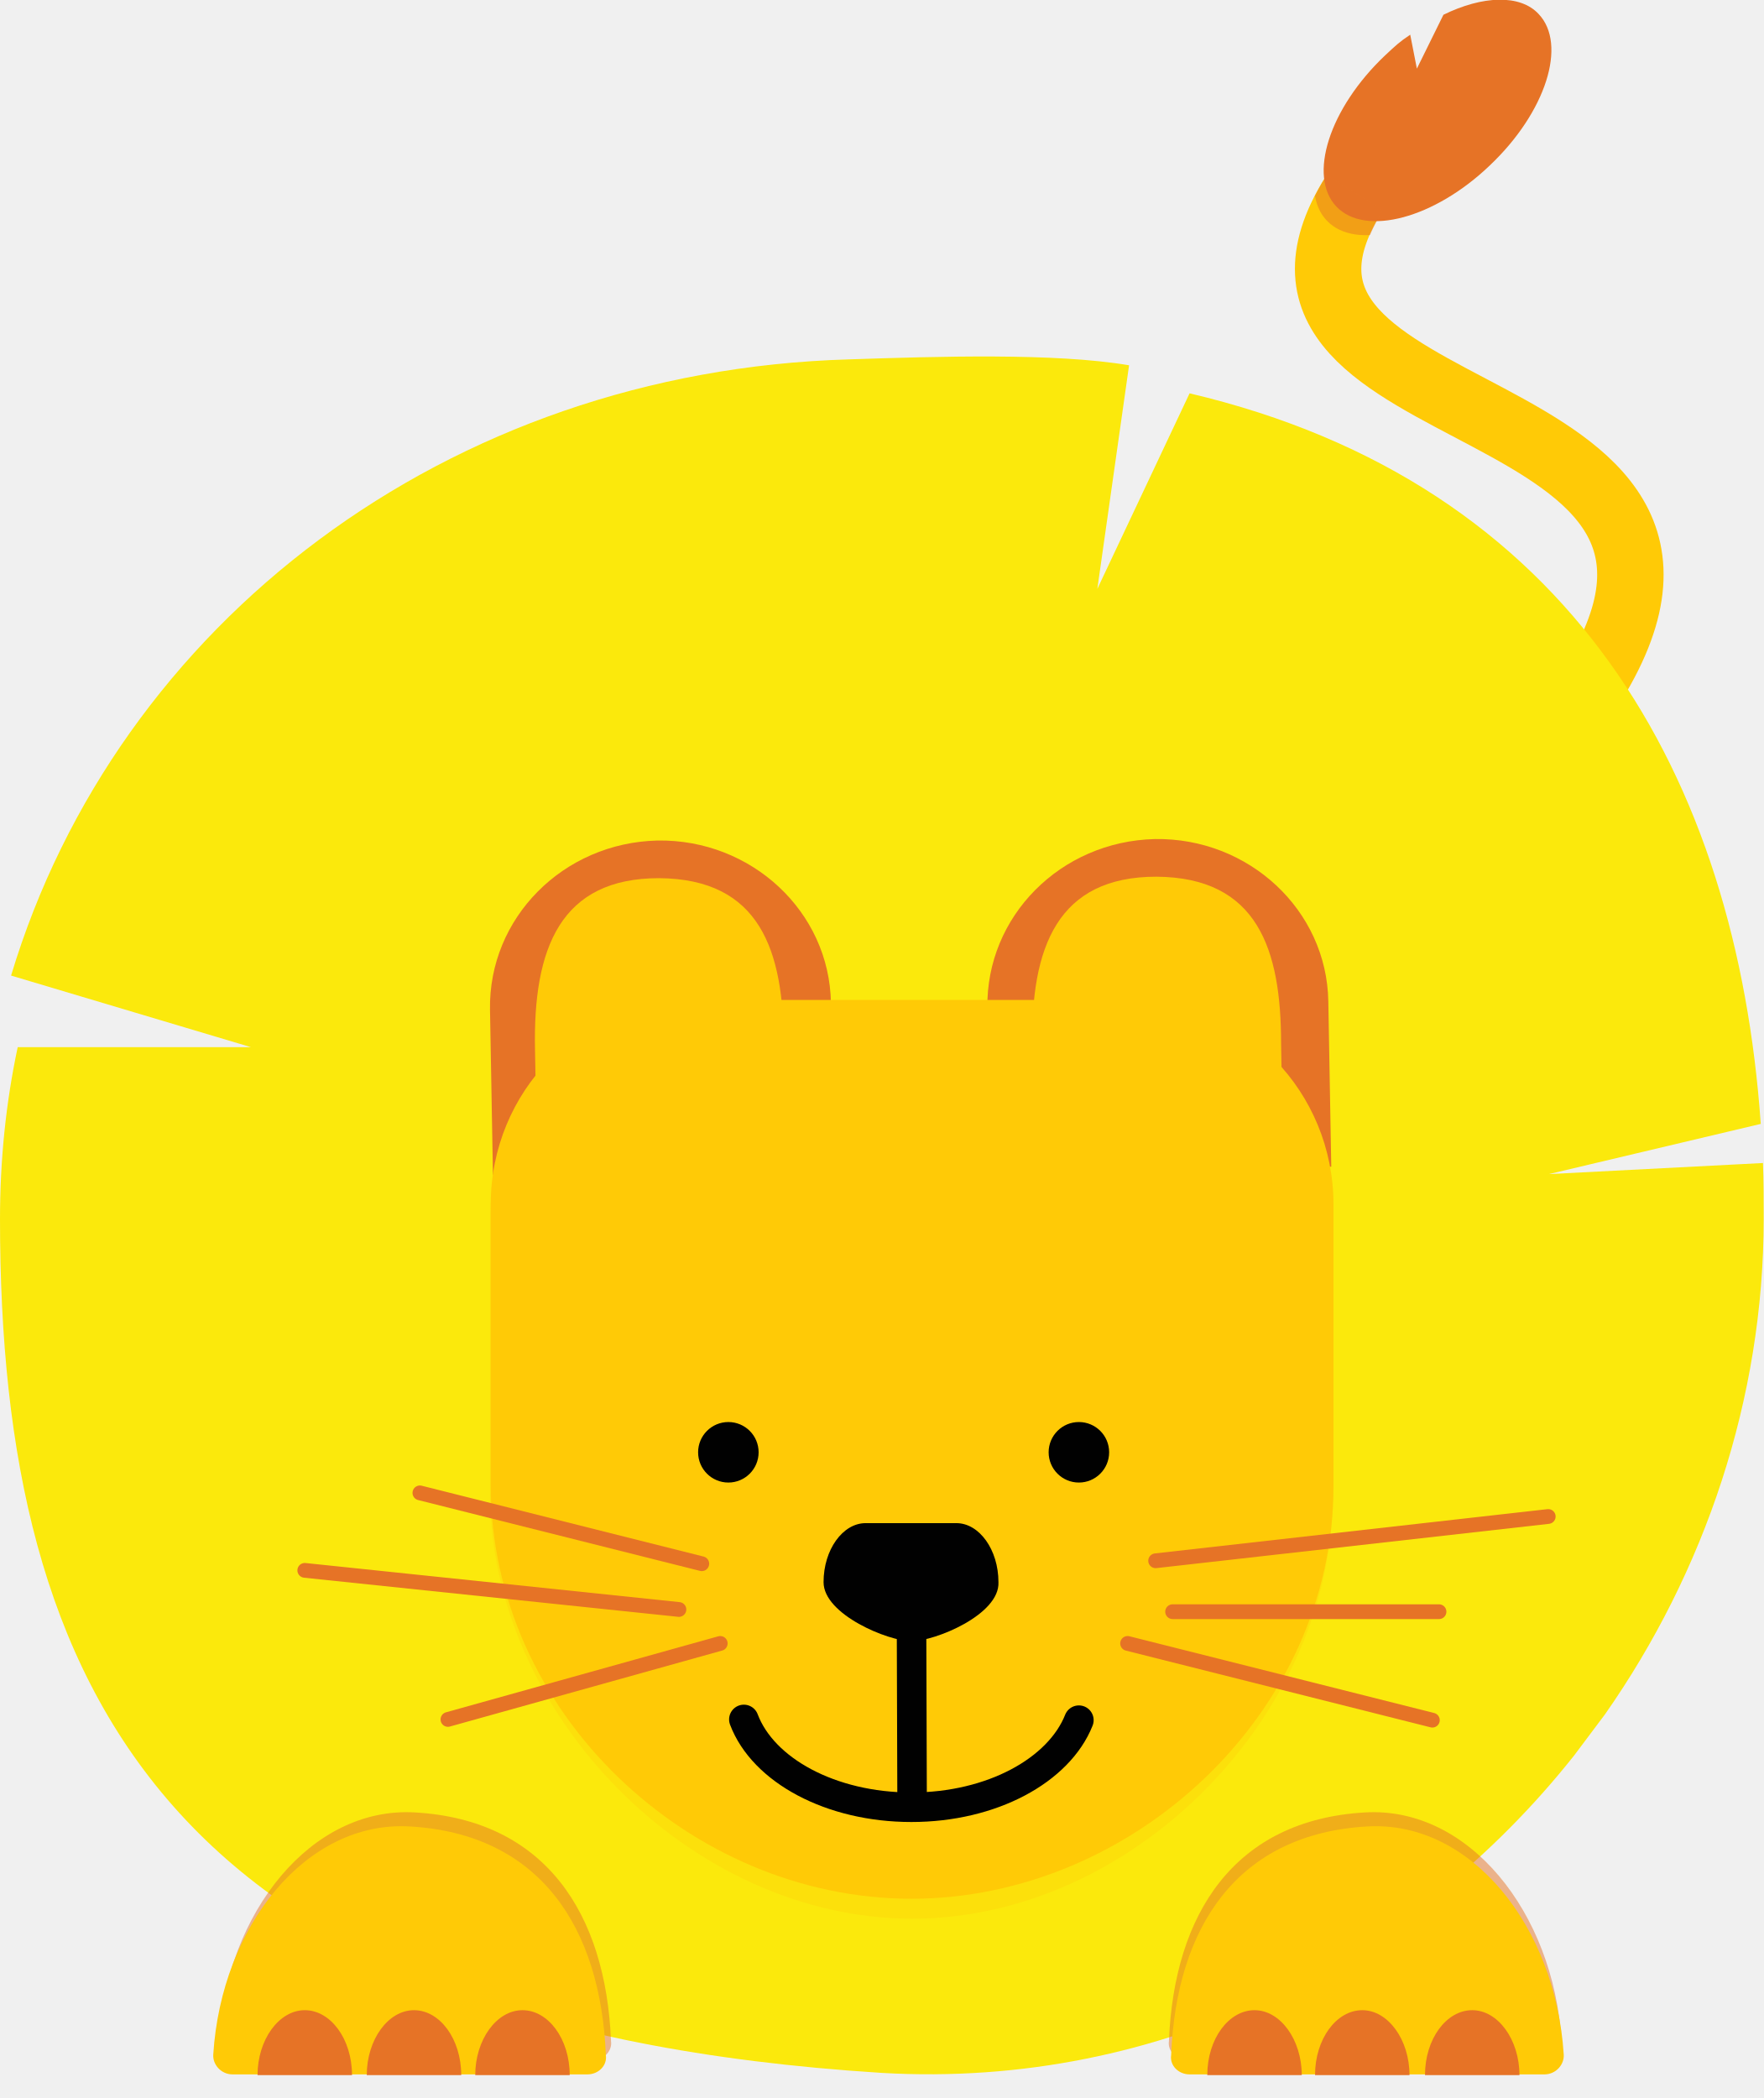
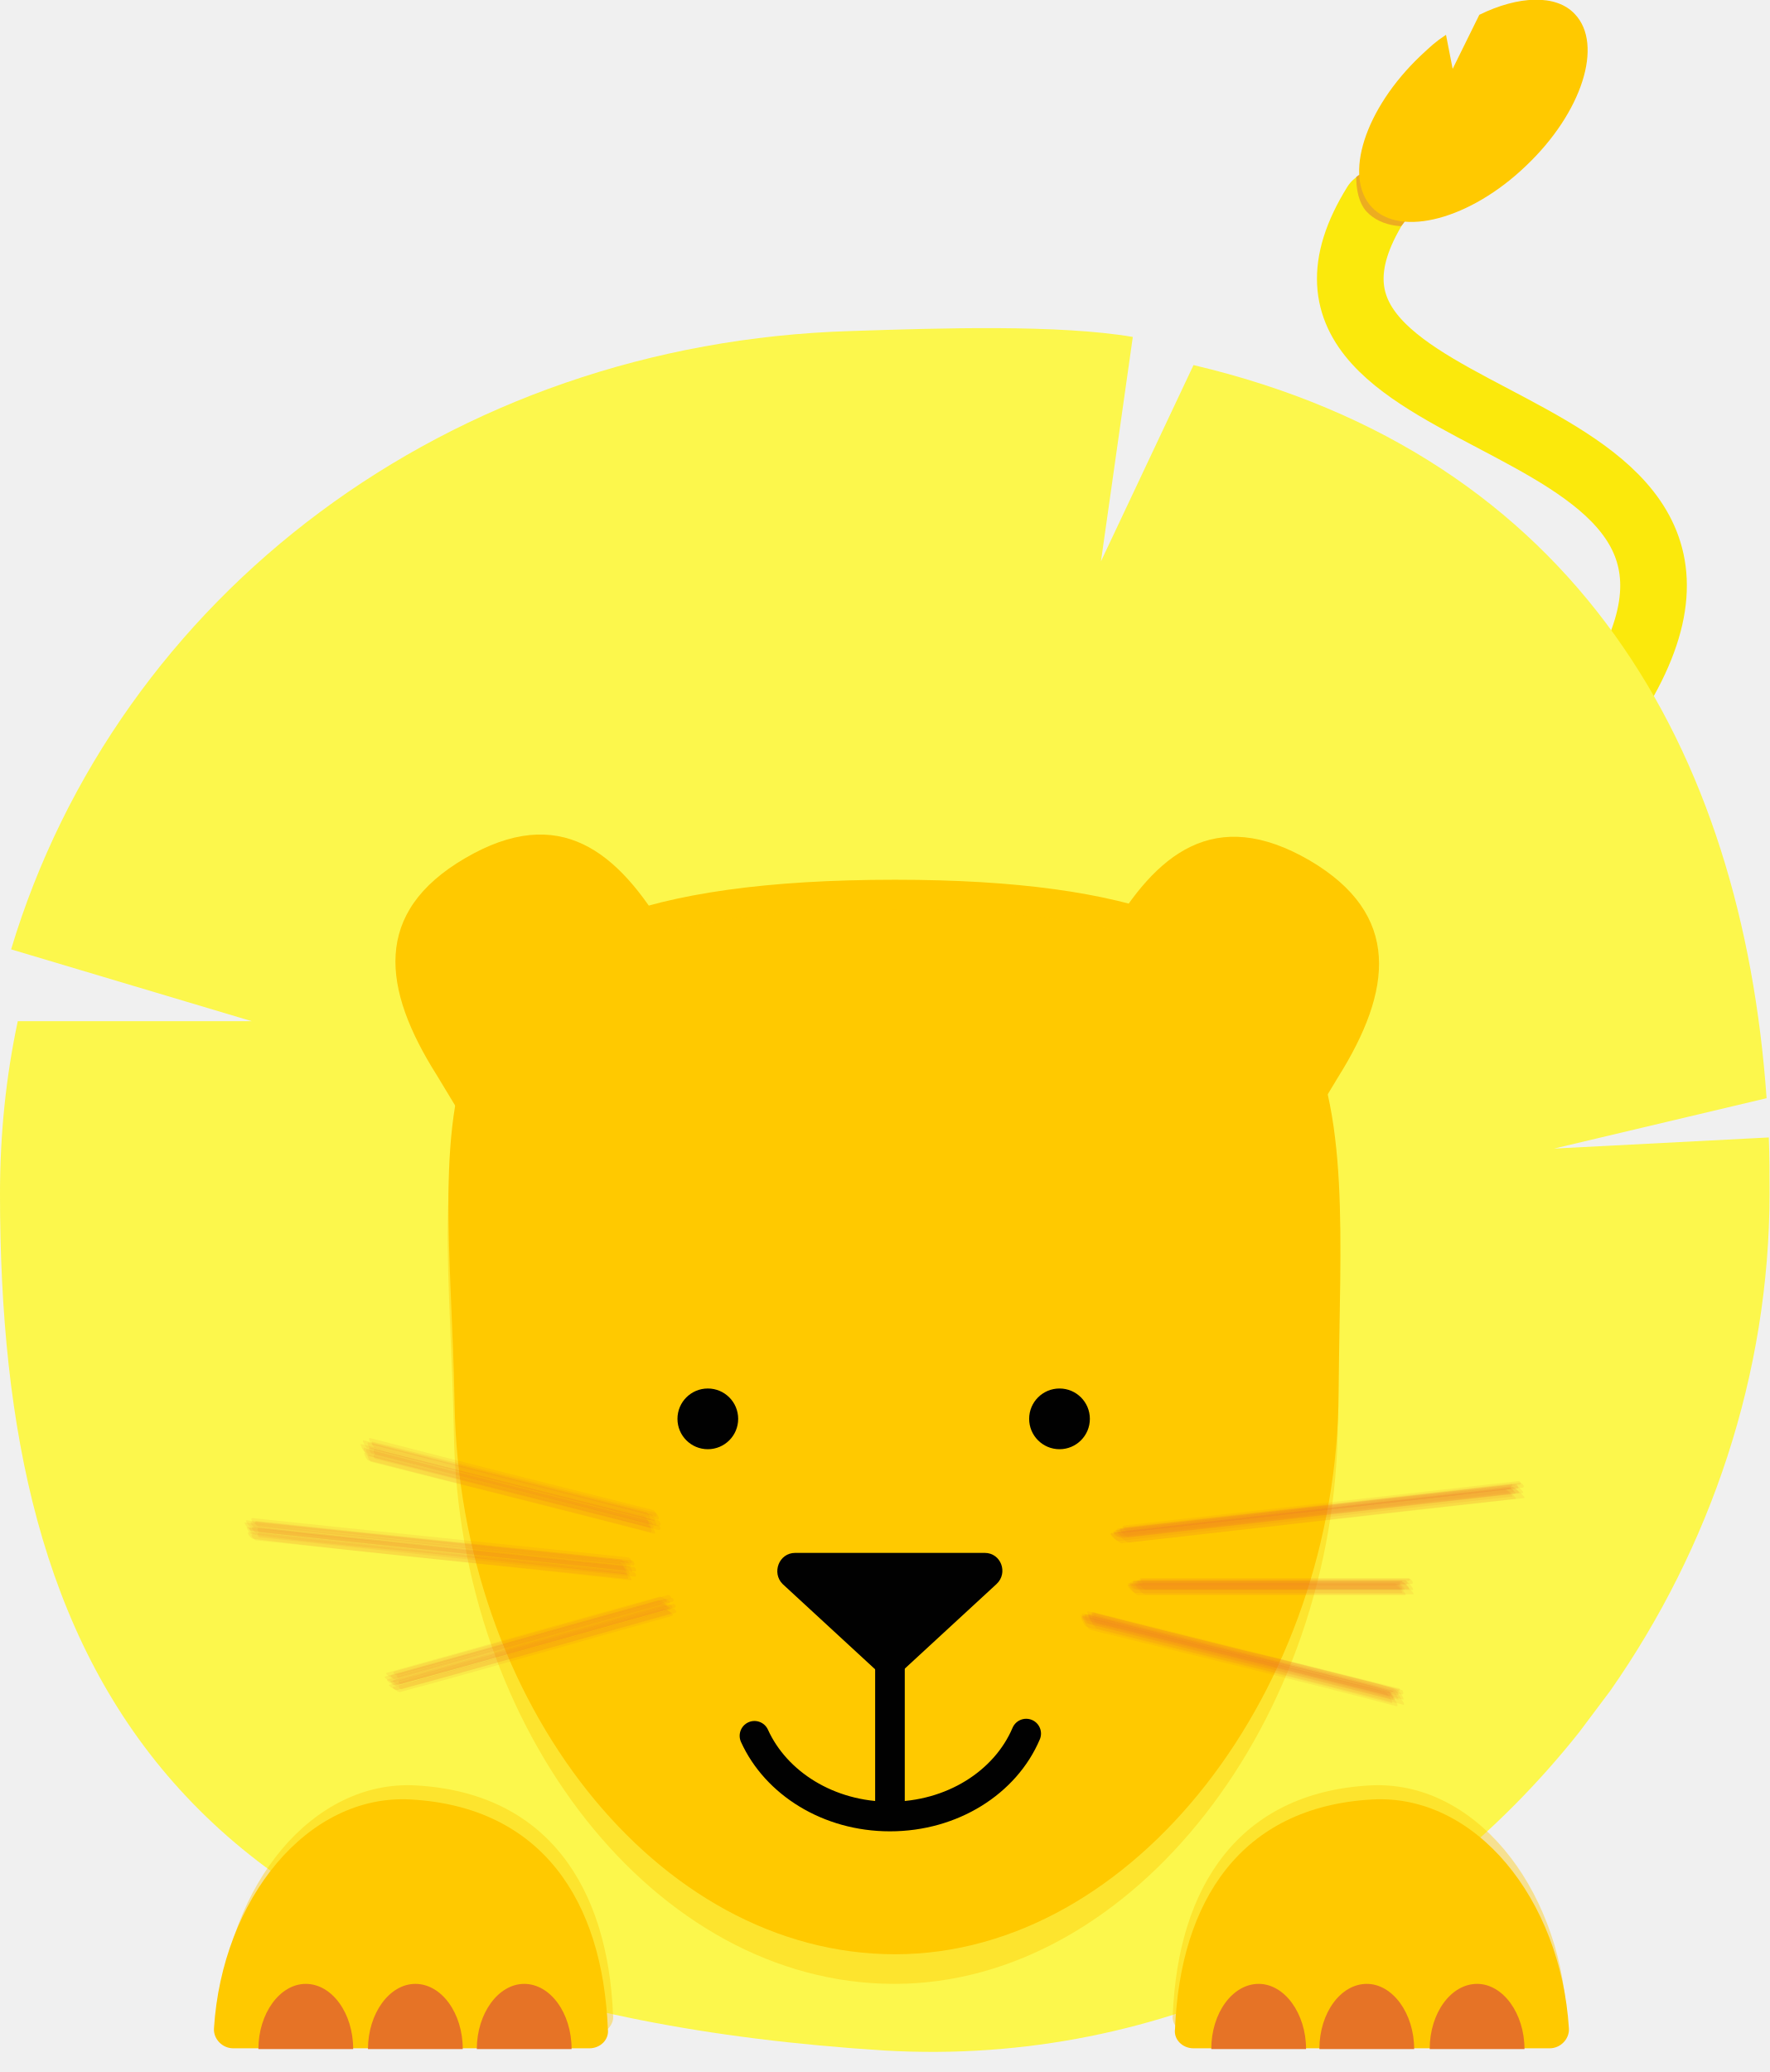
- <svg xmlns="http://www.w3.org/2000/svg" xmlns:xlink="http://www.w3.org/1999/xlink" version="1.1" id="lion" x="0px" y="0px" viewBox="-178 278.6 239 284.3" style="enable-background:new -178 278.6 239 284.3;" xml:space="preserve">
+ <svg xmlns="http://www.w3.org/2000/svg" xmlns:xlink="http://www.w3.org/1999/xlink" version="1.1" id="lion" x="0px" y="0px" viewBox="-174.3 282.3 239 279.8" style="enable-background:new -174.3 282.3 239 279.8;" xml:space="preserve">
  <style type="text/css">
- 	.st0{fill:none;stroke:#FFCA06;stroke-width:9;stroke-miterlimit:10;}
- 	.st1{fill:#E67326;}
- 	.st2{opacity:0.5;}
- 	.st3{clip-path:url(#XMLID_2_);fill:none;stroke:#E67326;stroke-width:9;stroke-miterlimit:10;}
- 	.st4{fill:#FBE90C;}
- 	.st5{fill:none;}
- 	.st6{fill:#FFCA06;}
- 	.st7{opacity:0.3;fill:#FFCA0B;enable-background:new    ;}
- 	.st8{fill:none;stroke:#E67326;stroke-width:2;stroke-linecap:round;stroke-miterlimit:10;}
+ 	.st0{fill:none;stroke:#FBE90C;stroke-width:9;stroke-linecap:round;stroke-miterlimit:10;}
+ 	.st1{clip-path:url(#SVGID_2_);fill:none;stroke:#ECAD20;stroke-width:9;stroke-linecap:round;stroke-miterlimit:10;}
+ 	.st2{fill:#FFC900;}
+ 	.st3{fill:#FCF74C;}
+ 	.st4{fill:none;}
+ 	.st5{opacity:0.4;}
+ 	.st6{fill:#E67326;}
+ 	.st7{opacity:0.4;fill:#FFC900;}
+ 	.st8{fill:none;stroke:#FFFFFF;stroke-miterlimit:10;}
	.st9{fill:#010101;}
- 	.st10{fill:none;stroke:#010101;stroke-width:4;stroke-linecap:round;stroke-linejoin:round;stroke-miterlimit:10;}
+ 	.st10{opacity:0.109;fill:#E87325;enable-background:new    ;}
+ 	.st11{fill:none;stroke:#010101;stroke-width:4;stroke-linecap:round;stroke-linejoin:round;stroke-miterlimit:10;}
</style>
  <g id="lion-tail">
-     <path id="XMLID_76_" class="st0" d="M5.4,305c-20.5,33,58.8,25.2,31.9,67.1" />
+     <path id="XMLID_76_" class="st0" d="M11.5,309.9c-20.5,33,58.8,25.2,31.9,67.1" />
+     <g id="XMLID_72_">
+       <g id="XMLID_73_">
+         <g>
+           <g>
+             <g>
+               <g>
+                 <defs>
+                   <path id="SVGID_1_" d="M24.8,284.9l-3.6,7.3l-0.9-4.6c-1.5,1-2,1.5-3.4,2.8c-8.9,8.5-9.2,17.8-6.6,20.5          c3.9,4.1,13.3,1.6,20.8-5.6s10.5-16.4,6.6-20.5C35.1,282.1,30.1,282.3,24.8,284.9L24.8,284.9z" />
+                 </defs>
+                 <clipPath id="SVGID_2_">
+                   <use xlink:href="#SVGID_1_" style="overflow:visible;" />
+                 </clipPath>
+                 <path id="XMLID_74_" class="st1" d="M11.7,309.7c-25.8,27.8,55.1,34.4,31.9,67.1" />
+               </g>
+             </g>
+           </g>
+         </g>
+       </g>
+     </g>
    <g id="XMLID_70_">
-       <path id="XMLID_71_" class="st1" d="M17.6,280.6l-3.6,7.3l-0.9-4.6c-1.5,1-2,1.5-3.4,2.8c-7.6,7.2-10.5,16.4-6.6,20.5    s13.3,1.6,20.8-5.6c7.6-7.2,10.5-16.4,6.6-20.5C28,277.8,22.9,278,17.6,280.6L17.6,280.6z" />
-     </g>
-     <g class="st2">
-       <defs>
-         <path id="XMLID_4_" class="st2" d="M16.3,282.5l-3.6,7.3l-0.9-4.6c-1.5,1-2,1.5-3.4,2.8c-7.6,7.2-10.5,16.4-6.6,20.5     s13.3,1.6,20.8-5.6c7.6-7.2,10.5-16.4,6.6-20.5C26.7,279.7,21.6,279.9,16.3,282.5L16.3,282.5z" />
-       </defs>
-       <clipPath id="XMLID_2_">
-         <use xlink:href="#XMLID_4_" style="overflow:visible;" />
-       </clipPath>
-       <path id="XMLID_5_" class="st3" d="M5.6,304.7c-20.5,33,58.8,25.2,31.9,67.1" />
+       <path id="XMLID_71_" class="st2" d="M25.5,284.3l-3.6,7.3L21,287c-1.5,1-2,1.5-3.4,2.8C10,297,7.1,306.2,11,310.3    s13.3,1.6,20.8-5.6c7.6-7.2,10.5-16.4,6.6-20.5C35.9,281.5,30.8,281.7,25.5,284.3L25.5,284.3z" />
    </g>
  </g>
  <g id="lion-body">
    <g id="XMLID_20_">
-       <path id="XMLID_21_" class="st4" d="M35.3,516.5l4.2-5.6C53,491.6,61,468.2,61,443.7c0-2.5,0-5-0.1-7.5l-29,1.5l28.7-6.8    c-3.3-47-25.6-86.8-77.4-99l0,0l-12.5,26.5l4.3-30.3l0,0c-10-1.7-25.9-1.2-38-0.8c-54.4,1.6-99.1,35.7-113.5,83.5l0,0l32.5,9.7    h-31.6c-1.6,7.5-2.4,15.3-2.4,23.3c0,63.9,22.7,109.6,119.5,115.7C-20.5,561.7,13.4,544.1,35.3,516.5L35.3,516.5" />
+       <path id="XMLID_21_" class="st3" d="M39,516.2l4.2-5.6c13.5-19.3,21.5-42.7,21.5-67.2c0-2.5,0-5-0.1-7.5l-29,1.5l28.7-6.8    c-3.3-47-25.6-86.8-77.4-99l0,0l-12.5,26.5l4.3-30.3l0,0c-10-1.7-25.9-1.2-38-0.8c-54.4,1.6-99.1,35.7-113.5,83.5l0,0l32.5,9.7    h-31.6c-1.6,7.5-2.4,15.3-2.4,23.3c0,63.9,22.7,109.6,119.5,115.7C-16.8,561.4,17.1,543.8,39,516.2L39,516.2" />
    </g>
-     <line id="XMLID_67_" class="st5" x1="-126.1" y1="562.9" x2="-113.4" y2="562.9" />
-     <g id="XMLID_65_" class="st2">
-       <path id="XMLID_66_" class="st1" d="M-97.7,557.8h-48.1c-1.5,0-2.7-1.3-2.6-2.7c1.1-17.4,12.6-31.7,26.6-30.9    c17.7,1,25.9,13.7,26.6,31C-95,556.5-96.2,557.8-97.7,557.8z" />
+     <line id="XMLID_67_" class="st4" x1="-122.4" y1="562.1" x2="-109.7" y2="562.1" />
+     <g id="XMLID_65_" class="st5">
+       <path id="XMLID_66_" class="st2" d="M-94,557h-48.1c-1.5,0-2.7-1.3-2.6-2.7c1.1-17.4,12.6-31.7,26.6-30.9    c17.7,1,25.9,13.7,26.6,31C-91.3,555.7-92.5,557-94,557z" />
    </g>
    <g id="XMLID_63_">
-       <path id="XMLID_64_" class="st6" d="M-98.4,559.7h-48.1c-1.5,0-2.7-1.3-2.6-2.7c1.1-17.4,12.6-31.7,26.6-30.9    c17.7,1,25.9,13.7,26.6,31C-95.7,558.5-96.9,559.7-98.4,559.7z" />
+       <path id="XMLID_64_" class="st2" d="M-94.7,558.9h-48.1c-1.5,0-2.7-1.3-2.6-2.7c1.1-17.4,12.6-31.7,26.6-30.9    c17.7,1,25.9,13.7,26.6,31C-92,557.7-93.2,558.9-94.7,558.9z" />
    </g>
-     <path id="XMLID_62_" class="st1" d="M-143.1,559.8c0-4.8,2.9-8.8,6.4-8.8s6.4,3.9,6.4,8.8" />
-     <path id="XMLID_61_" class="st1" d="M-128.3,559.8c0-4.8,2.9-8.8,6.4-8.8s6.4,3.9,6.4,8.8" />
-     <path id="XMLID_60_" class="st1" d="M-113.6,559.8c0-4.8,2.9-8.8,6.4-8.8s6.4,3.9,6.4,8.8" />
-     <g id="XMLID_58_" class="st2">
-       <path id="XMLID_59_" class="st1" d="M-17.1,557.8H31c1.5,0,2.7-1.3,2.6-2.7C32.5,537.7,21,523.4,7,524.2    c-17.7,1-25.9,13.7-26.6,31C-19.8,556.5-18.6,557.8-17.1,557.8z" />
+     <path id="XMLID_62_" class="st6" d="M-139.4,559c0-4.8,2.9-8.8,6.4-8.8s6.4,3.9,6.4,8.8" />
+     <path id="XMLID_61_" class="st6" d="M-124.6,559c0-4.8,2.9-8.8,6.4-8.8s6.4,3.9,6.4,8.8" />
+     <path id="XMLID_60_" class="st6" d="M-109.9,559c0-4.8,2.9-8.8,6.4-8.8s6.4,3.9,6.4,8.8" />
+     <g id="XMLID_58_" class="st5">
+       <path id="XMLID_59_" class="st2" d="M-13.4,557h48.1c1.5,0,2.7-1.3,2.6-2.7c-1.1-17.4-12.6-31.7-26.6-30.9    c-17.7,1-25.9,13.7-26.6,31C-16.1,555.7-14.9,557-13.4,557z" />
    </g>
    <g id="XMLID_56_">
-       <path id="XMLID_57_" class="st6" d="M-16.8,559.7h48.1c1.5,0,2.7-1.3,2.6-2.7c-1.1-17.4-12.6-31.7-26.6-30.9    c-17.7,1-25.9,13.7-26.6,31C-19.5,558.5-18.3,559.7-16.8,559.7z" />
+       <path id="XMLID_57_" class="st2" d="M-13.1,558.9H35c1.5,0,2.7-1.3,2.6-2.7C36.5,538.8,25,524.5,11,525.3    c-17.7,1-25.9,13.7-26.6,31C-15.8,557.7-14.6,558.9-13.1,558.9z" />
    </g>
-     <path id="XMLID_55_" class="st1" d="M27.9,559.8c0-4.8-2.9-8.8-6.4-8.8s-6.4,3.9-6.4,8.8" />
-     <path id="XMLID_54_" class="st1" d="M13,559.8c0-4.8-2.9-8.8-6.4-8.8s-6.4,3.9-6.4,8.8" />
-     <path id="XMLID_53_" class="st1" d="M-1.6,559.8c0-4.8-2.9-8.8-6.4-8.8s-6.4,3.9-6.4,8.8" />
+     <path id="XMLID_55_" class="st6" d="M31.6,559c0-4.8-2.9-8.8-6.4-8.8s-6.4,3.9-6.4,8.8" />
+     <path id="XMLID_54_" class="st6" d="M16.7,559c0-4.8-2.9-8.8-6.4-8.8s-6.4,3.9-6.4,8.8" />
+     <path id="XMLID_53_" class="st6" d="M2.1,559c0-4.8-2.9-8.8-6.4-8.8s-6.4,3.9-6.4,8.8" />
  </g>
-   <g id="lion-head">
-     <path id="XMLID_37_" class="st1" d="M2.4,436.7L2,414.3c-0.2-12.4-10.8-22.2-23.5-22c-12.8,0.3-22.9,10.5-22.7,22.9l0.4,22.4   L2.4,436.7z" />
-     <path id="XMLID_32_" class="st7" d="M-54.4,538.6L-54.4,538.6c-30,0-57.2-27.7-57.2-57.7v-37.1c0-14.9,12.2-27,27-27h60.2   c14.9,0,27,12.2,27,27V481C2.7,511-24.4,538.6-54.4,538.6z" />
-     <path id="XMLID_36_" class="st6" d="M-4,442.5L-4.4,420c0-12.8-3.2-22.5-16.9-22.6c-13.3,0-17.1,9.4-16.8,23.3l0.4,22.4L-4,442.5z" />
-     <path id="XMLID_35_" class="st1" d="M-65,436.9l-0.4-22.4c-0.2-12.4-10.8-22.2-23.5-22c-12.8,0.3-22.9,10.5-22.7,22.9l0.4,22.4   L-65,436.9z" />
-     <path id="XMLID_34_" class="st6" d="M-71.4,442.7l-0.4-22.5c0-12.8-3.2-22.5-16.9-22.6c-13.3,0-17.1,9.4-16.8,23.3l0.4,22.4   L-71.4,442.7z" />
-     <path id="XMLID_33_" class="st6" d="M-54.5,535.9L-54.5,535.9c-30,0-57-25.3-57-56v-38.1c0-15.3,12.2-27.7,27-27.7h60.2   c14.9,0,27,12.5,27,27.7V480C2.7,510.8-24.6,535.9-54.5,535.9z" />
-     <line id="XMLID_31_" class="st8" x1="-21.4" y1="490.1" x2="31.8" y2="484.1" />
-     <line id="XMLID_30_" class="st8" x1="-19.1" y1="497" x2="17" y2="497" />
-     <line id="XMLID_29_" class="st8" x1="-25.2" y1="501.3" x2="16.1" y2="511.7" />
-     <line id="XMLID_28_" class="st8" x1="-82.9" y1="490.5" x2="-121.1" y2="480.9" />
-     <line id="XMLID_27_" class="st8" x1="-86" y1="496.7" x2="-136.7" y2="491.4" />
-     <line id="XMLID_26_" class="st8" x1="-80.4" y1="501.3" x2="-117.3" y2="511.6" />
-     <circle id="XMLID_18_" class="st9" cx="-79.3" cy="475.4" r="4.1" />
-     <circle id="XMLID_19_" class="st9" cx="-31.8" cy="475.4" r="4.1" />
-     <path id="XMLID_23_" class="st10" d="M-54.4,523.4l-0.1-31" />
-     <path id="XMLID_14_" class="st9" d="M-54.5,501L-54.5,501c-3.1,0-11.9-3.6-11.9-8l0,0c0-4.4,2.6-8,5.7-8h12.3c3.1,0,5.7,3.6,5.7,8   l0,0C-42.5,497.4-51.3,501-54.5,501z" />
-     <path class="st10" d="M-77.9,511.7" />
-     <path class="st10" d="M-31.8,511.7c-2.7,6.8-11.8,11.8-22.7,11.8c-10.9,0-20.1-5-22.7-11.9" />
+   <g id="lion-head_1_">
+     <path class="st2" d="M6.5,470.3c-0.2,40.1-27.6,75.9-59.9,75.9s-58.8-34.2-59.5-74.3c-0.7-40.9-10.4-70.8,59.5-70.8   C12.5,401.1,6.8,428.9,6.5,470.3z" />
+     <path class="st7" d="M6.4,474.3c-0.2,40.1-27.6,75.9-59.9,75.9s-58.8-34.2-59.5-74.3c-0.7-40.9-10.4-70.8,59.5-70.8   C12.3,405.1,6.6,432.9,6.4,474.3z" />
+     <g id="lion-head">
+       <path class="st8" d="M-150.3,458.7" />
+       <g>
+         <circle id="XMLID_2_" class="st9" cx="-78.7" cy="473.9" r="4.1" />
+         <circle id="XMLID_1_" class="st9" cx="-31.2" cy="473.9" r="4.1" />
+         <g>
+           <g>
+             <g>
+               <path class="st10" d="M-22.9,490c17.7-2,35.5-4.1,53.2-6c0.4,0-0.6-0.9-0.9-0.8c-17.7,1.8-35.4,4-53.1,6        C-24,489.2-23.2,490-22.9,490z" />
+               <path class="st10" d="M-22.7,489.3c17.7-2,35.5-4,53.3-6c0.4,0,0-0.6-0.2-0.6c-17.8,2-35.5,4-53.3,6        C-23.3,488.8-22.9,489.3-22.7,489.3z" />
+               <path class="st10" d="M-22.4,489.9c17.7-2,35.5-4,53.2-6c0.3,0-0.6-0.9-1-0.9c-17.7,1.8-35.4,4-53.1,5.9        C-23.7,489-22.7,489.9-22.4,489.9z" />
+               <path class="st10" d="M-21.8,490.6c17.8-2,35.5-4,53.3-6c0.4,0-0.4-0.6-0.3-0.6c-0.3-0.2-1.1-1-1.6-1        c-17.7,1.7-35.4,4-53.1,5.9c-0.4,0,0.3,0.6,0.3,0.6C-23,489.8-22.2,490.6-21.8,490.6z" />
+               <path class="st10" d="M-21.8,489.9c17.7-2,35.5-4,53.2-6c0.3,0-0.9-1.2-1.3-1.1c-17.7,1.8-35.4,4-53.1,5.9        C-23.3,488.8-22.2,490-21.8,489.9z" />
+               <path class="st10" d="M-23.5,489c17.8-2,35.6-4,53.3-6c0.1,0,0.3-0.4,0.1-0.3c-17.7,2-35.5,4-53.2,6        C-23.4,488.7-23.6,489-23.5,489z" />
+               <path class="st10" d="M-23.3,489.8c17.7-2,35.5-4,53.3-6c0.4,0-0.2-0.7-0.5-0.6c-17.8,2-35.5,4-53.3,6        C-24.2,489.2-23.5,489.9-23.3,489.8z" />
+               <path class="st10" d="M-22.8,490.7c17.7-2,35.5-4.1,53.2-6c0.3,0-1.1-1.4-1.5-1.3c-17.7,1.7-35.4,4-53.1,5.9        C-24.6,489.3-23.2,490.7-22.8,490.7z" />
+               <path class="st10" d="M-21.9,489.2c17.7-2,35.4-4,53.2-6c0.5-0.1-0.1-0.7-0.3-0.7c-17.8,2-35.6,4-53.4,6        C-22.8,488.6-22.1,489.2-21.9,489.2z" />
+               <path class="st10" d="M-23.3,490.4c17.7-2,35.5-4.1,53.2-6c0.3,0-0.7-1-1-0.9c-17.7,1.8-35.4,4-53.1,5.9        C-24.6,489.4-23.6,490.4-23.3,490.4z" />
+               <path class="st10" d="M-22.4,488.8c17.8-2,35.5-4,53.3-6c0.3,0,0.2-0.5-0.1-0.5c-17.8,2-35.5,4-53.3,6        C-22.8,488.4-22.7,488.8-22.4,488.8z" />
+               <path class="st10" d="M-23.7,489.4c17.8-2,35.5-4,53.3-6c0.3,0,0.2-0.5,0-0.4c-17.8,2-35.5,4-53.3,6        C-24,489-24,489.4-23.7,489.4z" />
+             </g>
+           </g>
+         </g>
+         <g>
+           <g>
+             <g>
+               <path class="st10" d="M-20.7,497c12,0,24,0,36,0c0.4,0-0.4-0.9-0.7-0.9c-12,0-24,0-36,0C-21.7,496.1-21,497-20.7,497z" />
+               <path class="st10" d="M-20.5,496.3c12,0,24,0,36.1,0c0.4,0,0.1-0.6-0.1-0.6c-12,0-24,0-36.1,0        C-21,495.7-20.7,496.3-20.5,496.3z" />
+               <path class="st10" d="M-20.2,496.9c12,0,24,0,36.1,0c0.4,0-0.5-1-0.8-1c-12,0-24,0-36,0C-21.3,495.9-20.5,496.9-20.2,496.9z" />
+               <path class="st10" d="M-19.6,497.6c12,0,24,0,36.1,0c0.4,0-0.3-0.6-0.3-0.6c-0.2-0.3-1-1.2-1.4-1.2c-12,0-24,0-36,0        c-0.4,0,0.2,0.6,0.2,0.6C-20.7,496.7-20,497.6-19.6,497.6z" />
+               <path class="st10" d="M-19.6,497c12,0,24,0,36.1,0c0.3,0-0.7-1.3-1.1-1.3c-12,0-24,0-36,0C-20.9,495.7-19.9,497-19.6,497z" />
+               <path class="st10" d="M-21.2,496c12,0,24.1,0,36.1,0c0.1,0,0.4-0.3,0.1-0.3c-12,0-24.1,0-36.1,0        C-21.2,495.7-21.4,496-21.2,496z" />
+               <path class="st10" d="M-21.1,496.9c12,0,24,0,36.1,0c0.4,0-0.2-0.7-0.4-0.7c-12,0-24,0-36.1,0        C-21.9,496.2-21.3,496.9-21.1,496.9z" />
+               <path class="st10" d="M-20.6,497.7c12,0,24,0,36.1,0c0.3,0-1-1.6-1.4-1.6c-12,0-24,0-36,0C-22.2,496.1-21,497.7-20.6,497.7z" />
+               <path class="st10" d="M-19.8,496.2c12,0,24,0,36.1,0c0.5,0,0-0.7-0.2-0.7c-12,0-24,0-36.1,0C-20.5,495.6-20,496.2-19.8,496.2z        " />
+               <path class="st10" d="M-21,497.4c12,0,24,0,36,0c0.4,0-0.6-1.1-0.9-1.1c-12,0-24,0-36,0C-22.3,496.3-21.3,497.4-21,497.4z" />
+               <path class="st10" d="M-20.2,495.8c12,0,24.1,0,36.1,0c0.3,0,0.3-0.4,0-0.4c-12,0-24.1,0-36.1,0        C-20.4,495.4-20.5,495.8-20.2,495.8z" />
+               <path class="st10" d="M-21.5,496.4c12,0,24.1,0,36.1,0c0.3,0,0.3-0.5,0-0.5c-12,0-24.1,0-36.1,0        C-21.8,496-21.8,496.4-21.5,496.4z" />
+             </g>
+           </g>
+         </g>
+         <g>
+           <g>
+             <g>
+               <path class="st10" d="M-27.2,501.6c13.7,3.4,27.5,6.7,41.2,10.3c0.3,0.1-0.3-1.1-0.6-1.2c-6.7-2-13.7-3.5-20.5-5.2        c-6.9-1.7-13.7-3.4-20.6-5.2C-28,500.3-27.5,501.6-27.2,501.6z" />
+               <path class="st10" d="M-27,500.9c13.8,3.4,27.5,6.9,41.3,10.3c0.4,0.1,0.3-0.5,0-0.6c-13.8-3.4-27.5-6.9-41.3-10.3        C-27.4,500.2-27.3,500.8-27,500.9z" />
+               <path class="st10" d="M-26.7,501.5c13.7,3.4,27.5,6.7,41.2,10.3c0.3,0.1-0.4-1.1-0.7-1.2c-6.7-2-13.7-3.5-20.5-5.2        c-6.9-1.7-13.7-3.4-20.6-5.2C-27.6,500.2-27,501.4-26.7,501.5z" />
+               <path class="st10" d="M-26.1,502.2c13.8,3.4,27.6,6.8,41.3,10.3c0.4,0.1-0.2-0.7-0.2-0.7c-0.2-0.4-0.7-1.3-1.2-1.5        c-2.1-0.7-4.2-1.2-6.3-1.7c-4.7-1.2-9.4-2.4-14.2-3.5c-6.9-1.7-13.7-3.4-20.6-5.2c-0.4-0.1,0.1,0.7,0.1,0.7        C-27,501-26.5,502.1-26.1,502.2z" />
+               <path class="st10" d="M-26.1,501.5c13.7,3.4,27.6,6.7,41.3,10.3c0.3,0.1-0.5-1.3-0.9-1.4c-2.1-0.7-4.2-1.1-6.3-1.7        c-4.7-1.2-9.4-2.4-14.2-3.5c-6.9-1.7-13.7-3.4-20.6-5.2C-27.1,500-26.5,501.5-26.1,501.5z" />
+               <path class="st10" d="M-27.7,500.6c13.8,3.5,27.6,6.9,41.3,10.3c0.1,0,0.4-0.3,0.2-0.3c-13.8-3.4-27.6-6.9-41.3-10.3        C-27.7,500.2-28,500.5-27.7,500.6z" />
+               <path class="st10" d="M-27.6,501.5c13.8,3.5,27.5,6.9,41.3,10.3c0.4,0.1-0.1-0.8-0.3-0.9c-13.8-3.4-27.5-6.9-41.3-10.3        C-28.3,500.5-27.9,501.4-27.6,501.5z" />
+               <path class="st10" d="M-27,502.4c13.8,3.4,27.6,6.7,41.3,10.3c0.4,0.1-0.1-0.7-0.1-0.7c-0.2-0.4-0.7-1.2-1.1-1.4        c-2.1-0.7-4.2-1.2-6.3-1.7c-4.7-1.2-9.4-2.4-14.2-3.5c-6.9-1.7-13.7-3.4-20.6-5.2c-0.4-0.1,0,0.6,0.1,0.7        C-27.9,501.2-27.4,502.3-27,502.4z" />
+               <path class="st10" d="M-26.3,500.8c13.8,3.4,27.5,6.9,41.3,10.3c0.4,0.1,0.2-0.6,0-0.6c-13.8-3.4-27.5-6.9-41.3-10.3        C-26.8,500-26.6,500.7-26.3,500.8z" />
+               <path class="st10" d="M-27.5,502c13.7,3.4,27.6,6.7,41.2,10.3c0.3,0.1-0.5-1.4-0.9-1.5c-2.1-0.7-4.2-1.1-6.3-1.7        c-4.7-1.2-9.4-2.4-14.2-3.5c-6.9-1.7-13.7-3.4-20.6-5.2C-28.5,500.4-27.9,501.9-27.5,502z" />
+               <path class="st10" d="M-26.8,500.4c13.8,3.5,27.6,6.9,41.3,10.3c0.2,0,0.4-0.3,0.2-0.4c-13.8-3.4-27.6-6.9-41.3-10.3        C-26.8,500-27,500.3-26.8,500.4z" />
+               <path class="st10" d="M-28,501c13.8,3.4,27.5,6.9,41.3,10.3c0.3,0.1,0.3-0.5,0.1-0.5c-13.8-3.4-27.5-6.9-41.3-10.3        C-28.3,500.4-28.2,501-28,501z" />
+             </g>
+           </g>
+         </g>
+         <g>
+           <g>
+             <g>
+               <path class="st10" d="M-86.5,487.7c-12.7-3.2-25.5-6.4-38.2-9.7c-0.4-0.1,0.1,0.9,0.4,0.9c12.7,3.2,25.4,6.4,38.1,9.7        C-85.8,488.7-86.2,487.8-86.5,487.7z" />
+               <path class="st10" d="M-86.3,486.8c-12.7-3.2-25.5-6.4-38.2-9.7c-0.4-0.1,0.1,0.9,0.4,0.9c12.7,3.2,25.4,6.4,38.2,9.7        C-85.6,487.8-86.1,486.9-86.3,486.8z" />
+               <path class="st10" d="M-86.1,487.5c-12.7-3.2-25.5-6.4-38.2-9.7c-0.4-0.1,0,0.8,0.3,0.8c12.7,3.2,25.5,6.4,38.2,9.7        C-85.4,488.4-85.8,487.6-86.1,487.5z" />
+               <path class="st10" d="M-85.4,488.3c-12.7-3.2-25.5-6.4-38.2-9.6c-0.4-0.1-0.2,0.6,0,0.6c12.7,3.2,25.5,6.4,38.2,9.6        C-84.9,489-85.1,488.3-85.4,488.3z" />
+               <path class="st10" d="M-85.4,487.6c-12.7-3.2-25.5-6.4-38.2-9.6c-0.4-0.1-0.2,0.6,0,0.7c12.7,3.2,25.5,6.4,38.2,9.7        C-84.9,488.4-85.1,487.7-85.4,487.6z" />
+               <path class="st10" d="M-87,486.5c-12.7-3.2-25.5-6.4-38.2-9.7c-0.3-0.1,0.3,1.1,0.6,1.1c12.7,3.3,25.4,6.4,38.1,9.7        C-86.2,487.8-86.7,486.6-87,486.5z" />
+               <path class="st10" d="M-87,487.5c-12.7-3.2-25.4-6.4-38.1-9.7c-0.3-0.1,0.2,1,0.5,1.1c12.7,3.3,25.4,6.4,38.1,9.7        C-86.2,488.6-86.7,487.5-87,487.5z" />
+               <path class="st10" d="M-86.3,488.5c-12.7-3.2-25.5-6.5-38.2-9.7c-0.4-0.1,0.1,0.8,0.3,0.9c12.7,3.2,25.5,6.4,38.2,9.7        C-85.6,489.5-86,488.6-86.3,488.5z" />
+               <path class="st10" d="M-85.7,486.6c-12.7-3.2-25.5-6.4-38.2-9.6c-0.4-0.1,0,0.7,0.2,0.8c12.7,3.2,25.5,6.4,38.2,9.7        C-85.1,487.5-85.5,486.7-85.7,486.6z" />
+               <path class="st10" d="M-86.8,488.2c-12.7-3.3-25.5-6.4-38.2-9.7c-0.3-0.1,0.2,0.9,0.4,1c12.7,3.3,25.4,6.4,38.1,9.7        C-86,489.3-86.5,488.3-86.8,488.2z" />
+               <path class="st10" d="M-86.1,486.2c-12.7-3.2-25.5-6.4-38.2-9.7c-0.4-0.1,0.1,0.8,0.3,0.9c12.7,3.2,25.5,6.4,38.2,9.7        C-85.4,487.2-85.8,486.3-86.1,486.2z" />
+               <path class="st10" d="M-87.3,487c-12.7-3.2-25.5-6.4-38.2-9.7c-0.3-0.1,0.3,1.1,0.6,1.2c12.7,3.3,25.4,6.4,38.1,9.7        C-86.4,488.3-87,487.1-87.3,487z" />
+             </g>
+           </g>
+         </g>
+         <g>
+           <g>
+             <g>
+               <path class="st10" d="M-89.8,494c-16.9-1.9-33.8-3.6-50.7-5.4c-0.4,0,0.3,0.9,0.5,0.9c16.9,1.8,33.7,3.5,50.6,5.4        C-89,495-89.6,494.1-89.8,494z" />
+               <path class="st10" d="M-89.7,493.1c-16.9-1.8-33.8-3.6-50.6-5.3c-0.4,0,0.2,0.8,0.5,0.8c16.9,1.8,33.8,3.5,50.6,5.3        C-88.9,494-89.4,493.1-89.7,493.1z" />
+               <path class="st10" d="M-89.4,493.8c-16.9-1.8-33.8-3.5-50.7-5.3c-0.4,0,0.1,0.7,0.4,0.8c16.9,1.8,33.8,3.6,50.7,5.3        C-88.7,494.6-89.2,493.8-89.4,493.8z" />
+               <path class="st10" d="M-88.7,494.6c-16.9-1.7-33.8-3.5-50.6-5.3c-0.4,0-0.2,0.6,0.1,0.6c16.9,1.8,33.8,3.6,50.6,5.3        C-88.2,495.2-88.5,494.6-88.7,494.6z" />
+               <path class="st10" d="M-88.7,493.9c-16.9-1.7-33.8-3.5-50.6-5.3c-0.4,0-0.2,0.6,0.1,0.6c16.9,1.8,33.8,3.6,50.6,5.3        C-88.2,494.6-88.5,493.9-88.7,493.9z" />
+               <path class="st10" d="M-90.4,492.9c-16.9-1.8-33.8-3.4-50.6-5.3c-0.3,0,0.4,1,0.8,1c8.4,1.2,16.8,1.8,25.2,2.7        c8.4,0.9,16.9,1.8,25.3,2.7C-89.4,494-90.1,492.9-90.4,492.9z" />
+               <path class="st10" d="M-90.3,493.8c-16.9-1.8-33.7-3.4-50.6-5.3c-0.3,0,0.4,1,0.7,1c8.4,1.2,16.8,1.8,25.2,2.7        c8.4,0.9,16.8,1.8,25.3,2.7C-89.3,494.9-90,493.8-90.3,493.8z" />
+               <path class="st10" d="M-89.6,494.8c-16.9-1.8-33.8-3.6-50.6-5.3c-0.4,0,0.2,0.8,0.5,0.8c16.9,1.8,33.7,3.5,50.6,5.4        C-88.8,495.7-89.4,494.8-89.6,494.8z" />
+               <path class="st10" d="M-89,493c-16.9-1.8-33.8-3.5-50.6-5.3c-0.5,0-0.1,0.6,0.1,0.7c16.9,1.8,33.8,3.6,50.7,5.3        C-88.4,493.7-88.7,493-89,493z" />
+               <path class="st10" d="M-90.1,494.5c-16.9-1.8-33.7-3.4-50.6-5.3c-0.4,0,0.3,0.9,0.6,0.9c16.8,2.1,33.7,3.6,50.5,5.4        C-89.2,495.5-89.8,494.5-90.1,494.5z" />
+               <path class="st10" d="M-89.5,492.6c-16.9-1.8-33.8-3.5-50.7-5.3c-0.4,0,0.1,0.8,0.4,0.8c16.9,1.8,33.8,3.6,50.7,5.3        C-88.7,493.4-89.2,492.6-89.5,492.6z" />
+               <path class="st10" d="M-90.6,493.3c-16.9-1.8-33.8-3.3-50.6-5.4c-0.3,0,0.6,1.1,0.9,1.1c2.6,0.4,5.1,0.6,7.7,0.9        c5.8,0.6,11.6,1.2,17.4,1.8c8.4,0.9,16.9,1.8,25.3,2.7C-89.6,494.5-90.3,493.3-90.6,493.3z" />
+             </g>
+           </g>
+         </g>
+         <g>
+           <g>
+             <g>
+               <path class="st10" d="M-84.6,499c-12.3,3.4-24.6,6.9-36.9,10.3c-0.3,0.1,0.6,0.7,0.9,0.7c12.3-3.4,24.5-6.9,36.8-10.3        C-83.4,499.6-84.3,499-84.6,499z" />
+               <path class="st10" d="M-84.5,498.2c-12.3,3.4-24.6,6.9-36.9,10.3c-0.4,0.1,0.4,0.7,0.6,0.6c12.3-3.4,24.6-6.9,36.9-10.3        C-83.5,498.7-84.3,498.1-84.5,498.2z" />
+               <path class="st10" d="M-84.2,498.9c-12.3,3.5-24.6,6.9-36.9,10.3c-0.4,0.1,0.4,0.6,0.6,0.6c12.3-3.4,24.6-6.9,36.9-10.3        C-83.2,499.3-83.9,498.8-84.2,498.9z" />
+               <path class="st10" d="M-83.4,499.5c-12.3,3.5-24.6,6.9-36.9,10.4c-0.4,0.1,0.1,0.6,0.3,0.5c12.3-3.4,24.6-6.9,36.9-10.3        C-82.7,500-83.2,499.5-83.4,499.5z" />
+               <path class="st10" d="M-83.4,498.9c-12.3,3.5-24.6,6.9-36.9,10.3c-0.4,0.1,0,0.6,0.2,0.5c12.3-3.4,24.6-6.9,36.9-10.3        C-82.8,499.3-83.2,498.8-83.4,498.9z" />
+               <path class="st10" d="M-85.2,497.9c-12.3,3.4-24.6,6.9-36.9,10.3c-0.3,0.1,0.7,0.8,1,0.7c12.3-3.4,24.5-6.9,36.8-10.3        C-83.9,498.6-84.9,497.9-85.2,497.9z" />
+               <path class="st10" d="M-85.1,498.8c-12.3,3.4-24.6,6.9-36.9,10.3c-0.3,0.1,0.8,0.8,1.1,0.8c12.3-3.3,24.5-6.8,36.8-10.3        C-83.7,499.5-84.8,498.7-85.1,498.8z" />
+               <path class="st10" d="M-84.3,499.8c-12.3,3.4-24.6,6.9-36.9,10.3c-0.3,0.1,0.7,0.7,0.9,0.7c12.3-3.3,24.5-6.9,36.8-10.3        C-83.1,500.4-84,499.7-84.3,499.8z" />
+               <path class="st10" d="M-83.7,498.1c-12.3,3.4-24.6,6.9-36.9,10.3c-0.3,0.1,0,0.6,0.2,0.5c12.3-3.4,24.6-6.9,36.9-10.3        C-83.1,498.5-83.4,498-83.7,498.1z" />
+               <path class="st10" d="M-84.8,499.5c-12.3,3.4-24.6,6.9-36.9,10.3c-0.3,0.1,0.8,0.8,1.1,0.7c12.3-3.3,24.5-6.8,36.8-10.3        C-83.4,500.2-84.5,499.4-84.8,499.5z" />
+               <path class="st10" d="M-84.1,497.7c-12.3,3.5-24.6,6.9-36.9,10.3c-0.4,0.1,0.1,0.6,0.3,0.5c12.3-3.4,24.6-6.9,36.9-10.3        C-83.4,498.1-83.9,497.6-84.1,497.7z" />
+               <path class="st10" d="M-85.4,498.4c-12.3,3.4-24.6,6.9-36.9,10.3c-0.3,0.1,0.9,0.9,1.3,0.8c12.3-3.3,24.5-6.8,36.8-10.3        C-83.9,499.1-85.1,498.3-85.4,498.4z" />
+             </g>
+           </g>
+         </g>
+         <path id="XMLID_6_" class="st11" d="M-54.1,527.4v-23.9" />
+         <path class="st11" d="M-35.7,516.4c-2.8,6.6-10,11.2-18.4,11.2c-8.3,0-15.4-4.5-18.3-10.9" />
+         <g>
+           <path class="st9" d="M-66.9,492h25.6c2.2,0,3.2,2.7,1.6,4.2L-52.5,508c-0.9,0.8-2.3,0.8-3.3,0l-12.8-11.8      C-70.1,494.7-69.1,492-66.9,492z" />
+         </g>
+       </g>
+     </g>
+     <path id="XMLID_5_" class="st2" d="M-67.1,436.1l-17.2-27.8c-6.5-11-14.4-17.6-27.2-10.1c-12.5,7.3-11.2,17.6-3.8,29.3l16.8,27.8   L-67.1,436.1z" />
  </g>
+   <path id="XMLID_3_" class="st2" d="M-10.4,455.6l16.8-27.8c7.4-11.8,8.6-22-3.8-29.3c-12.9-7.5-20.8-0.9-27.2,10.1l-17.2,27.8  L-10.4,455.6z" />
</svg>
